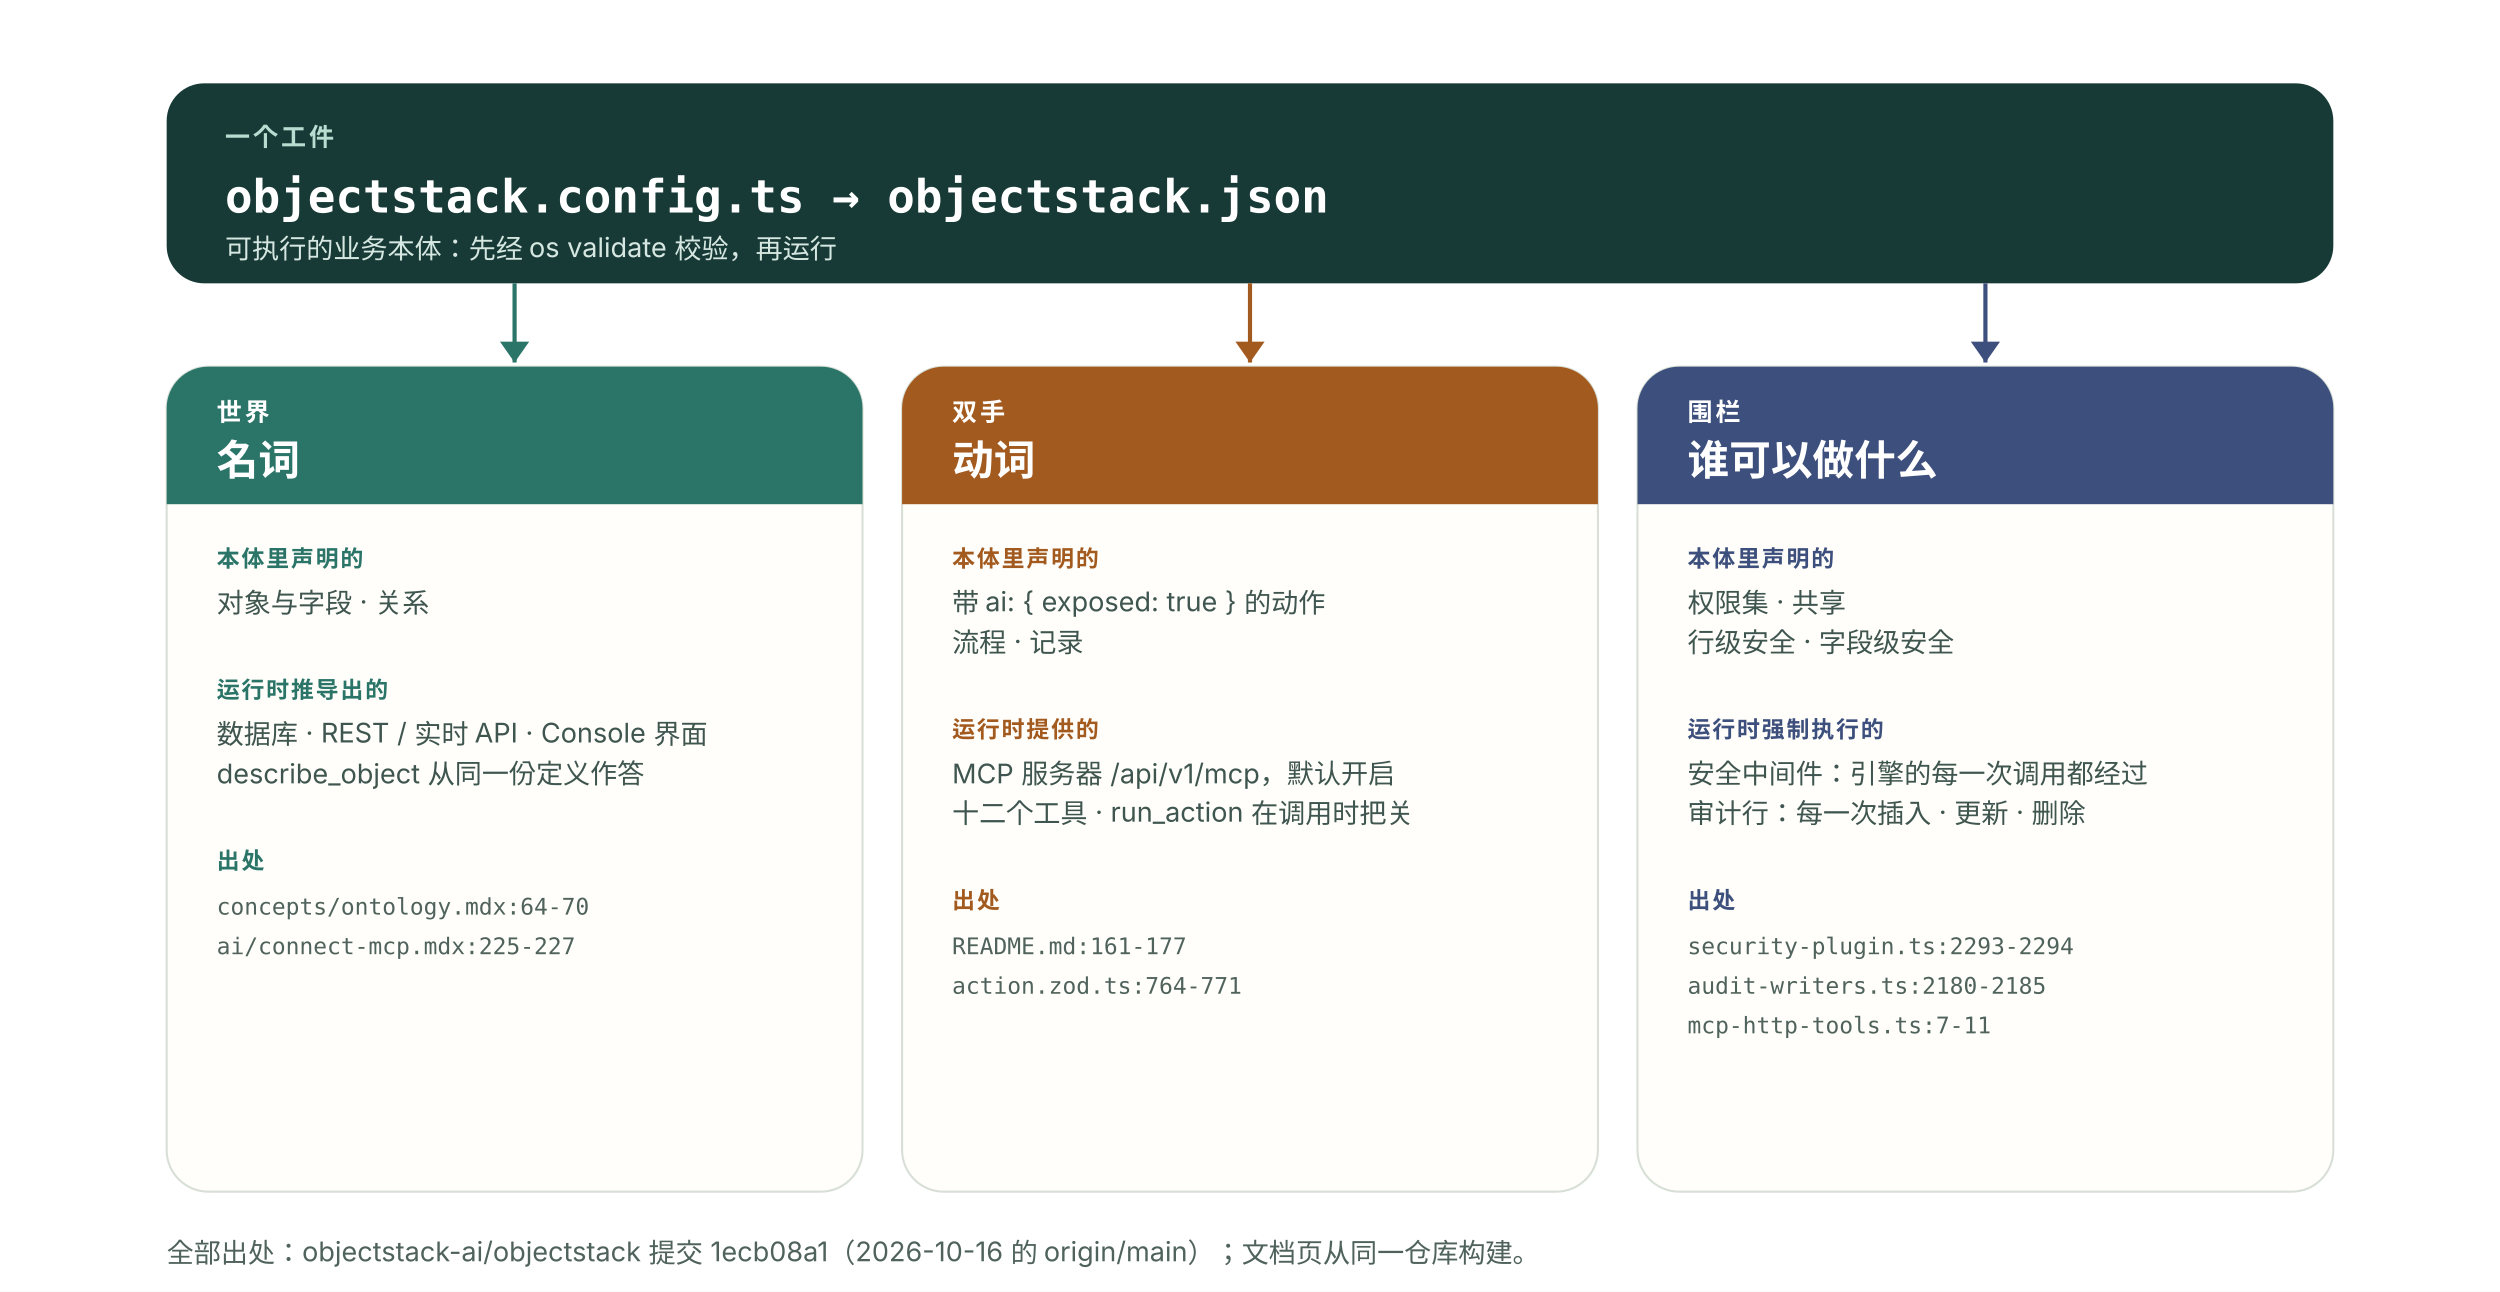
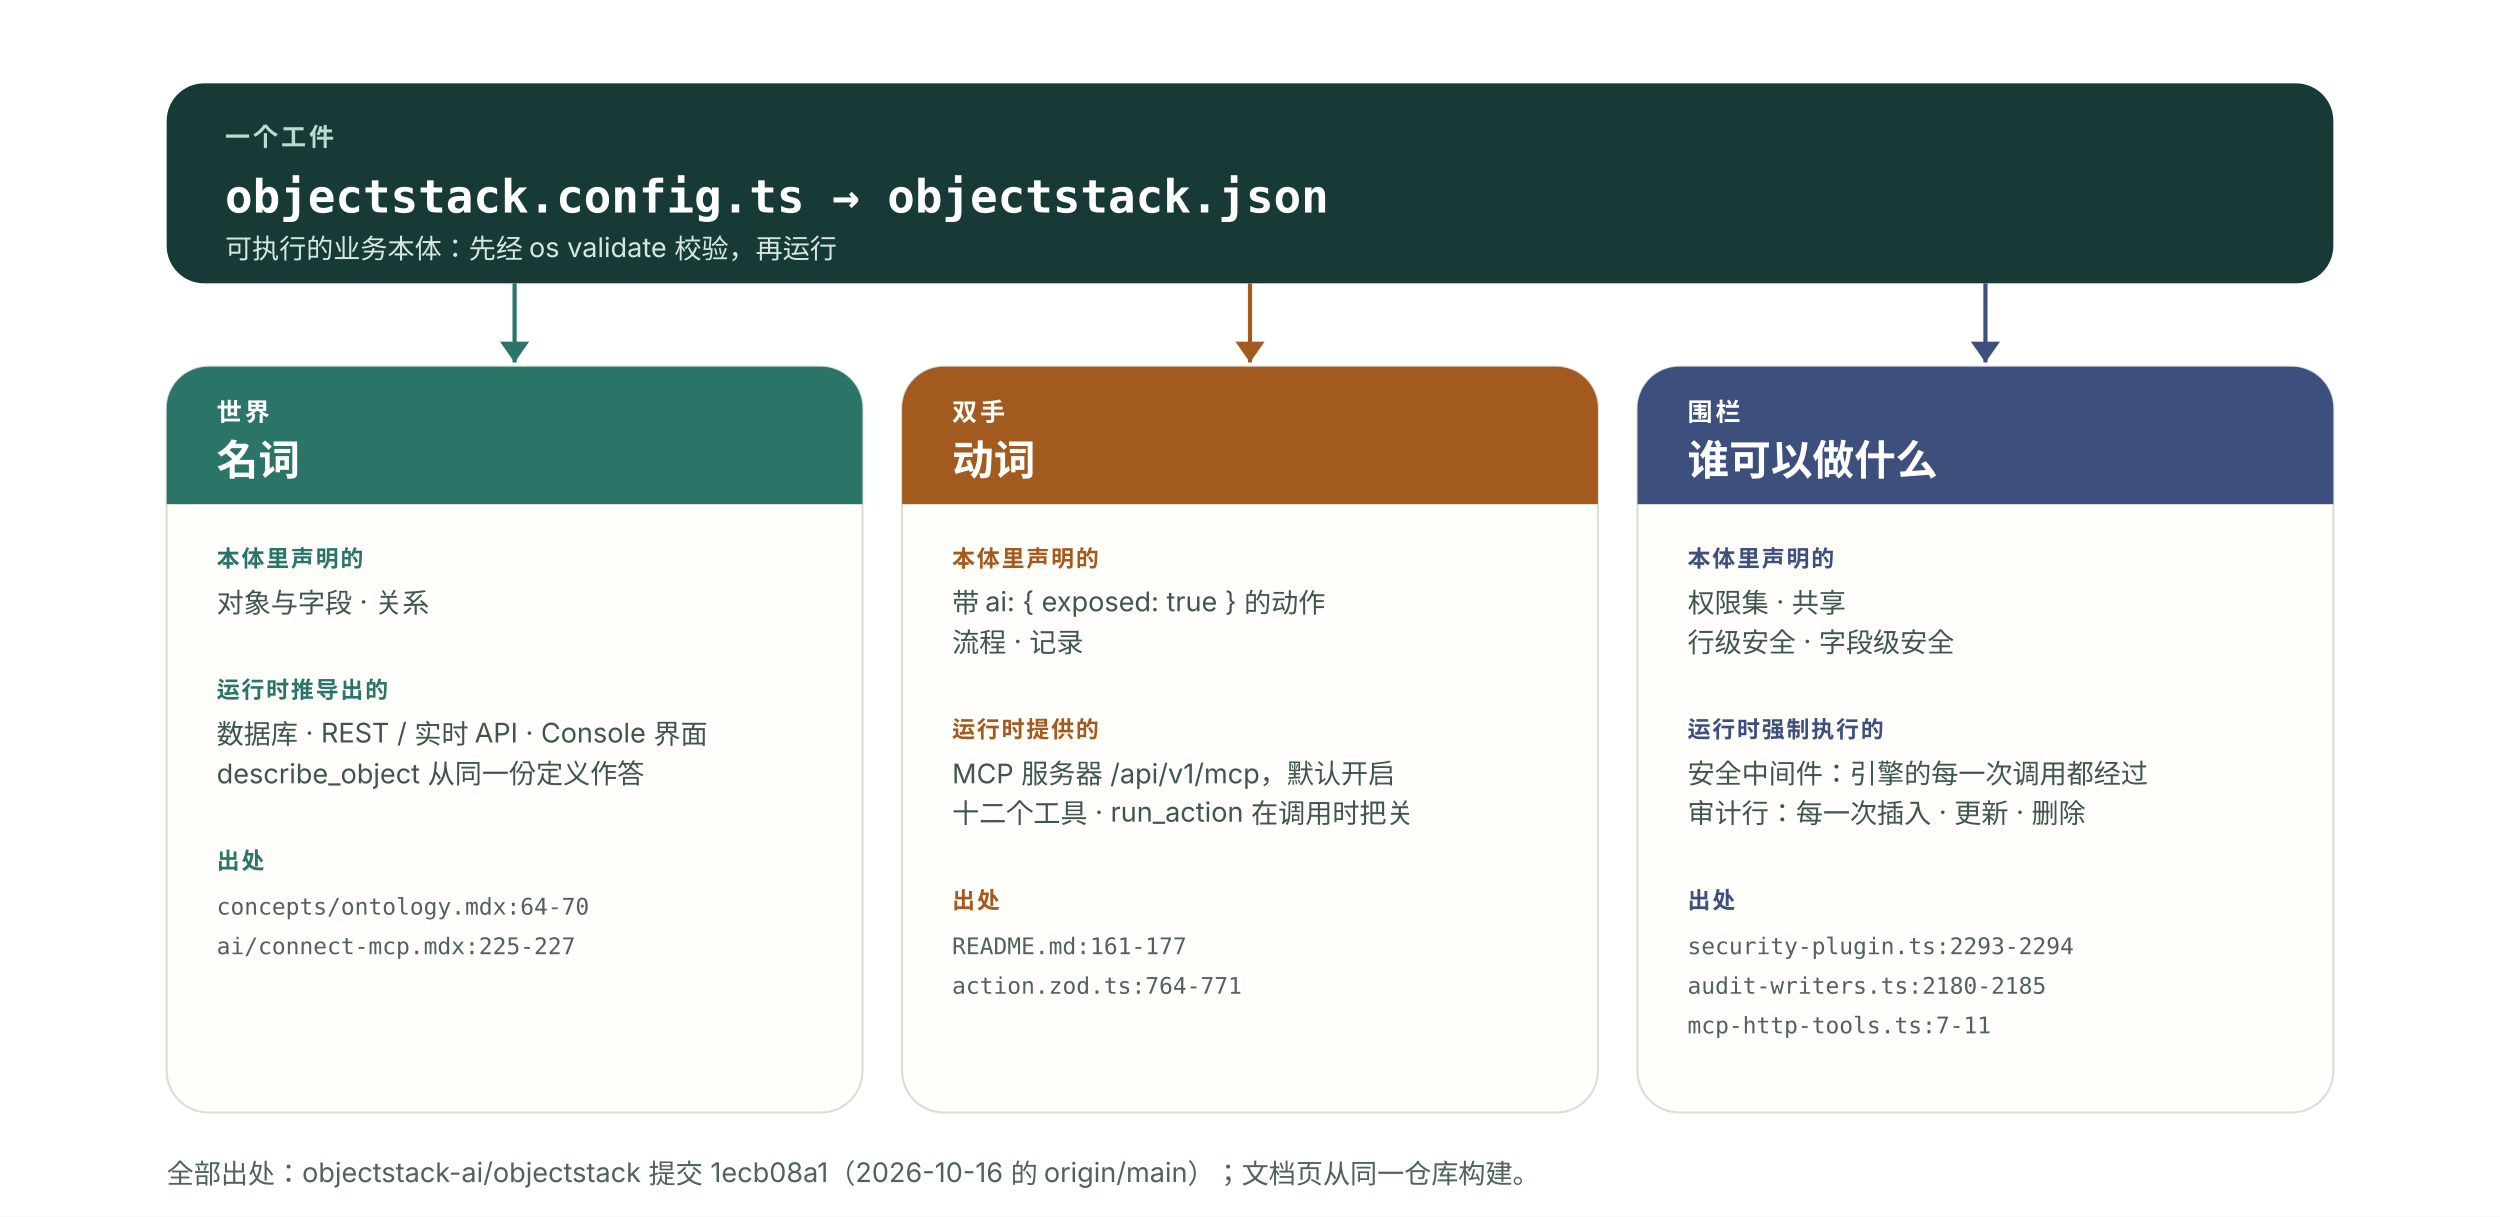
- <svg xmlns="http://www.w3.org/2000/svg" viewBox="0 0 1200 620" role="img" aria-label="一份可执行的业务本体，从 objectstack.config.ts 编译成 objectstack.json，供给三样东西。世界：声明对象与字段、关系，运行时从中推导出数据库、REST 与实时 API、Console 界面和 describe_object 工具。双手：声明带 ai exposed true 的动作、流程和记录，运行时在 /api/v1/mcp 提供一个 MCP 服务器，十二个工具，run_action 在调用时把关。围栏：声明权限集、行级与字段级安全和共享，运行时以安全中间件在引擎的每一次调用上强制执行，并在每一次插入、更新、删除时写入审计行。">
+ <svg xmlns="http://www.w3.org/2000/svg" viewBox="0 0 1200 584" role="img" aria-label="一份可执行的业务本体，从 objectstack.config.ts 编译成 objectstack.json，供给三样东西。世界：声明对象与字段、关系，运行时从中推导出数据库、REST 与实时 API、Console 界面和 describe_object 工具。双手：声明带 ai exposed true 的动作、流程和记录，运行时在 /api/v1/mcp 提供一个 MCP 服务器，十二个工具，run_action 在调用时把关。围栏：声明权限集、行级与字段级安全和共享，运行时以安全中间件在引擎的每一次调用上强制执行，并在每一次插入、更新、删除时写入审计行。">
  <defs>
    <style>
      text{font-family:-apple-system,BlinkMacSystemFont,"Segoe UI",sans-serif;fill:#173a36}
      .topKicker{font-size:12px;font-weight:780;letter-spacing:.12em;fill:#b9dcd0}
      .topMono{font-family:ui-monospace,Menlo,Consolas,monospace;font-size:22px;font-weight:600;fill:#ffffff}
      .topSmall{font-size:13px;fill:#d6e7e1}
      .colKicker{font-size:12px;font-weight:780;letter-spacing:.12em;fill:#ffffff}
      .colTitle{font-size:20px;font-weight:760;fill:#ffffff}
      .label{font-size:11px;font-weight:780;letter-spacing:.08em;fill:#2a7468}
      .body{font-size:13px;fill:#3f554f}
      .mono{font-family:ui-monospace,Menlo,Consolas,monospace;font-size:11px;fill:#4f625c}
      .foot{font-size:13px;fill:#4f625c}
    </style>
  </defs>
-   <rect width="1200" height="620" fill="#ffffff" />
+   <rect width="1200" height="584" fill="#ffffff" />
  <g transform="translate(80 40)">
    <rect width="1040" height="96" rx="18" fill="#173a36" />
    <text x="28" y="30" class="topKicker">一个工件</text>
    <text x="28" y="62" class="topMono">objectstack.config.ts → objectstack.json</text>
    <text x="28" y="84" class="topSmall">可执行的业务本体：先经 os validate 校验，再运行</text>
  </g>
  <g transform="translate(80 176)">
-     <rect width="334" height="396" rx="20" fill="#fffefa" stroke="#d8dfd6" />
+     <rect width="334" height="358" rx="20" fill="#fffefa" stroke="#d8dfd6" />
    <path d="M20 0h294a20 20 0 0 1 20 20v46H0V20A20 20 0 0 1 20 0z" fill="#2a7468" />
    <text x="24" y="26" class="colKicker">世界</text>
    <text x="24" y="52" class="colTitle">名词</text>
    <text x="24" y="96" class="label" style="fill:#2a7468">本体里声明的</text>
    <text x="24" y="118" class="body">对象与字段 · 关系</text>
    <text x="24" y="159" class="label" style="fill:#2a7468">运行时推导出的</text>
    <text x="24" y="181" class="body">数据库 · REST / 实时 API · Console 界面</text>
    <text x="24" y="200" class="body">describe_object 从同一份定义作答</text>
    <text x="24" y="241" class="label" style="fill:#2a7468">出处</text>
    <text x="24" y="263" class="mono">concepts/ontology.mdx:64-70</text>
    <text x="24" y="282" class="mono">ai/connect-mcp.mdx:225-227</text>
  </g>
  <line x1="247" y1="136" x2="247" y2="174" stroke="#2a7468" stroke-width="2" />
  <path d="M240 164l7 10 7-10z" fill="#2a7468" />
  <g transform="translate(433 176)">
-     <rect width="334" height="396" rx="20" fill="#fffefa" stroke="#d8dfd6" />
+     <rect width="334" height="358" rx="20" fill="#fffefa" stroke="#d8dfd6" />
    <path d="M20 0h294a20 20 0 0 1 20 20v46H0V20A20 20 0 0 1 20 0z" fill="#a35a1f" />
    <text x="24" y="26" class="colKicker">双手</text>
    <text x="24" y="52" class="colTitle">动词</text>
    <text x="24" y="96" class="label" style="fill:#a35a1f">本体里声明的</text>
    <text x="24" y="118" class="body">带 ai: { exposed: true } 的动作</text>
    <text x="24" y="137" class="body">流程 · 记录</text>
    <text x="24" y="178" class="label" style="fill:#a35a1f">运行时提供的</text>
    <text x="24" y="200" class="body">MCP 服务器 /api/v1/mcp，默认开启</text>
    <text x="24" y="219" class="body">十二个工具 · run_action 在调用时把关</text>
    <text x="24" y="260" class="label" style="fill:#a35a1f">出处</text>
    <text x="24" y="282" class="mono">README.md:161-177</text>
    <text x="24" y="301" class="mono">action.zod.ts:764-771</text>
  </g>
  <line x1="600" y1="136" x2="600" y2="174" stroke="#a35a1f" stroke-width="2" />
  <path d="M593 164l7 10 7-10z" fill="#a35a1f" />
  <g transform="translate(786 176)">
-     <rect width="334" height="396" rx="20" fill="#fffefa" stroke="#d8dfd6" />
+     <rect width="334" height="358" rx="20" fill="#fffefa" stroke="#d8dfd6" />
    <path d="M20 0h294a20 20 0 0 1 20 20v46H0V20A20 20 0 0 1 20 0z" fill="#3d4f7c" />
    <text x="24" y="26" class="colKicker">围栏</text>
    <text x="24" y="52" class="colTitle">谁可以做什么</text>
    <text x="24" y="96" class="label" style="fill:#3d4f7c">本体里声明的</text>
    <text x="24" y="118" class="body">权限集 · 共享</text>
    <text x="24" y="137" class="body">行级安全 · 字段级安全</text>
    <text x="24" y="178" class="label" style="fill:#3d4f7c">运行时强制执行的</text>
    <text x="24" y="200" class="body">安全中间件：引擎的每一次调用都经过</text>
    <text x="24" y="219" class="body">审计行：每一次插入 · 更新 · 删除</text>
    <text x="24" y="260" class="label" style="fill:#3d4f7c">出处</text>
    <text x="24" y="282" class="mono">security-plugin.ts:2293-2294</text>
    <text x="24" y="301" class="mono">audit-writers.ts:2180-2185</text>
    <text x="24" y="320" class="mono">mcp-http-tools.ts:7-11</text>
  </g>
  <line x1="953" y1="136" x2="953" y2="174" stroke="#3d4f7c" stroke-width="2" />
  <path d="M946 164l7 10 7-10z" fill="#3d4f7c" />
-   <text x="80" y="606" class="foot">全部出处：objectstack-ai/objectstack 提交 1ecb08a1（2026-10-16 的 origin/main）；文档页从同一仓库构建。</text>
+   <text x="80" y="568" class="foot">全部出处：objectstack-ai/objectstack 提交 1ecb08a1（2026-10-16 的 origin/main）；文档页从同一仓库构建。</text>
</svg>
